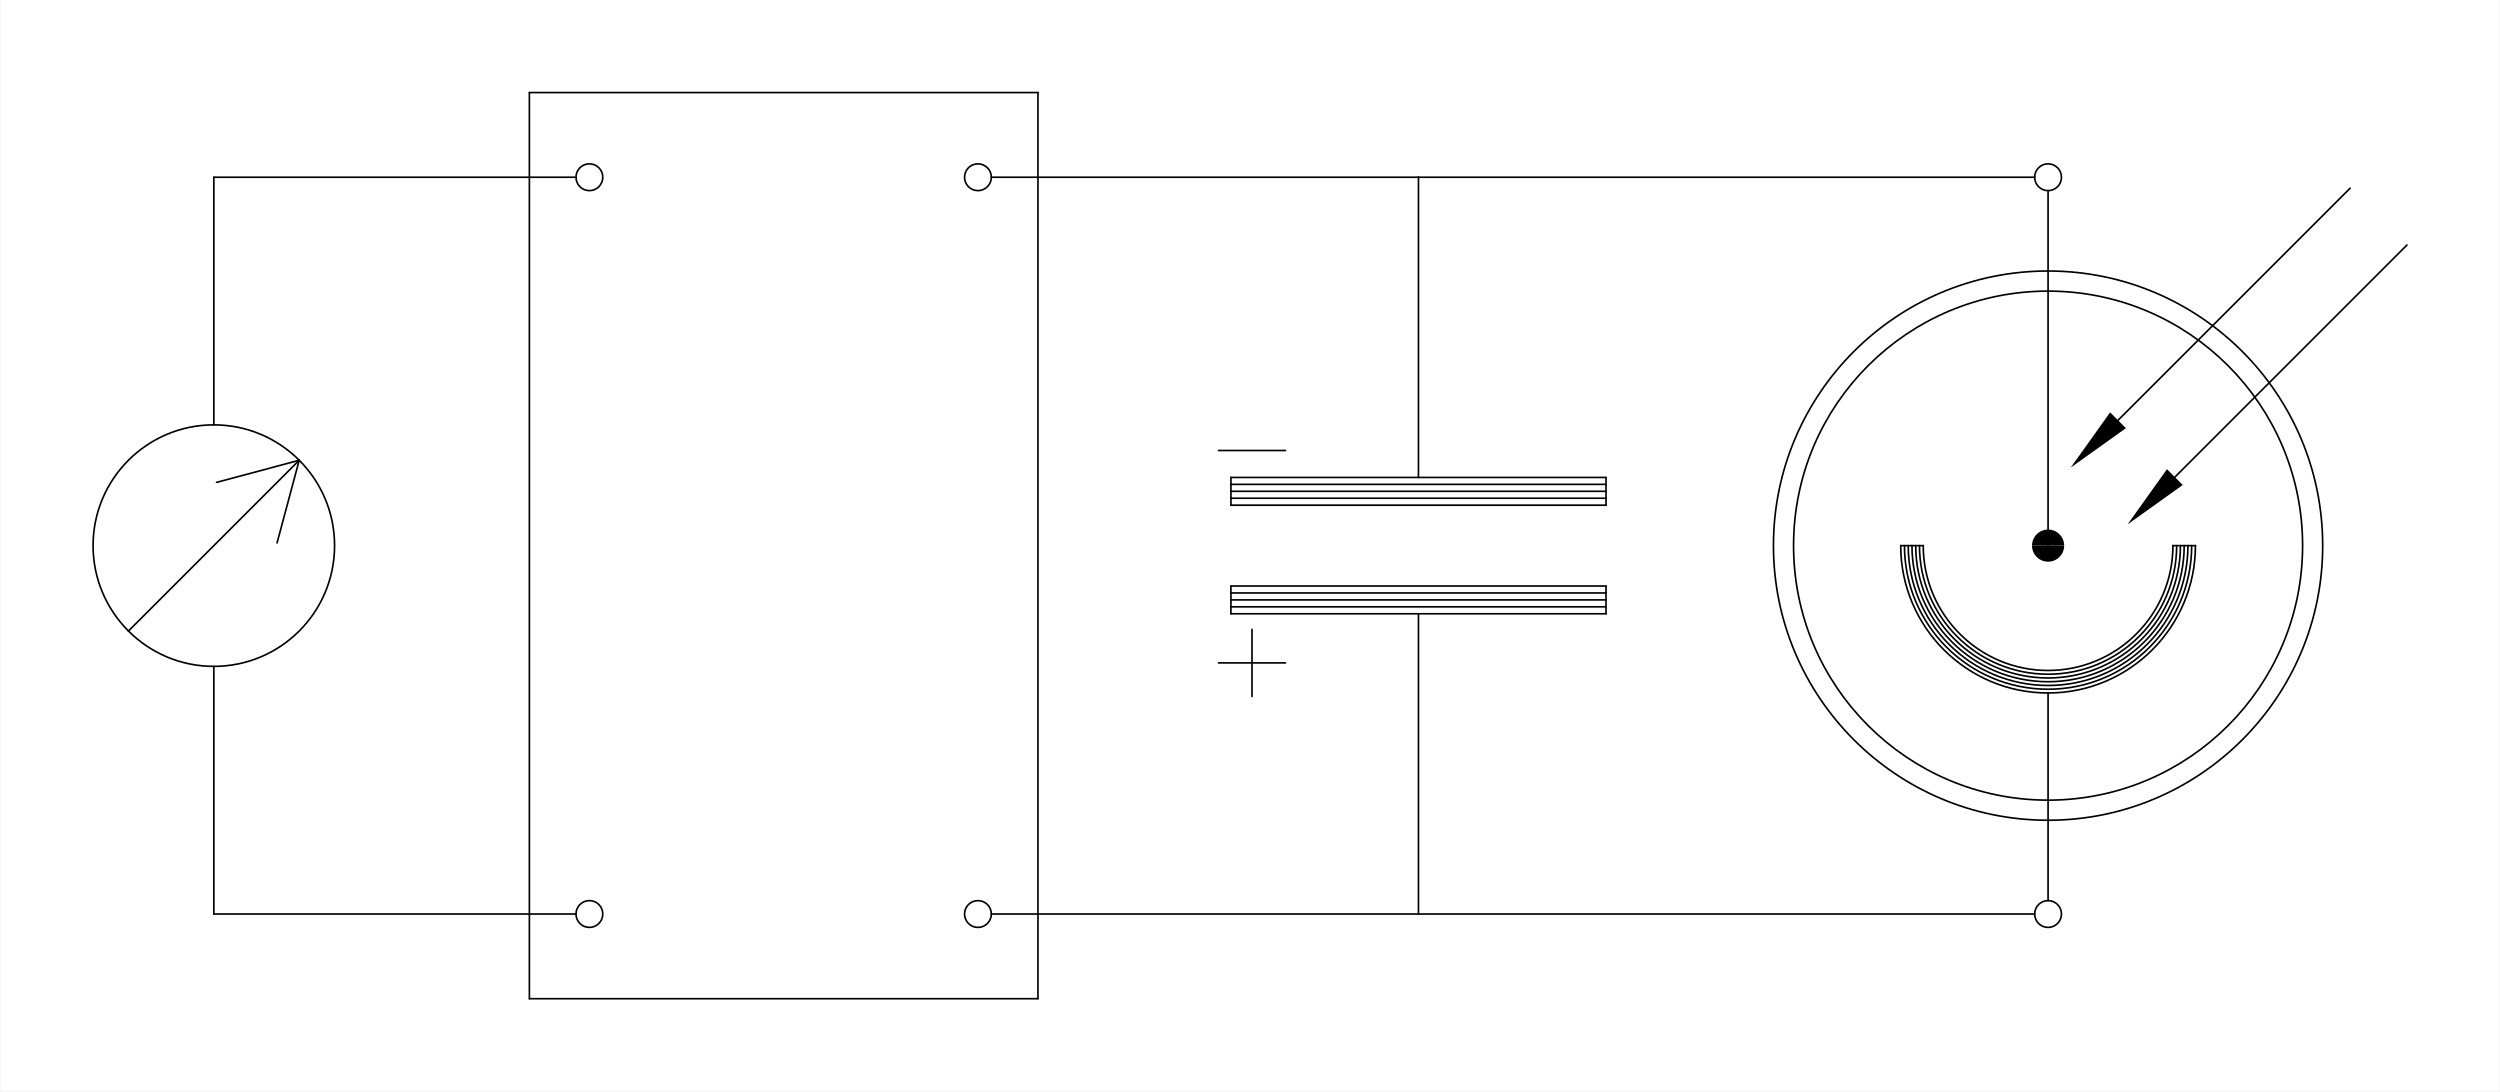
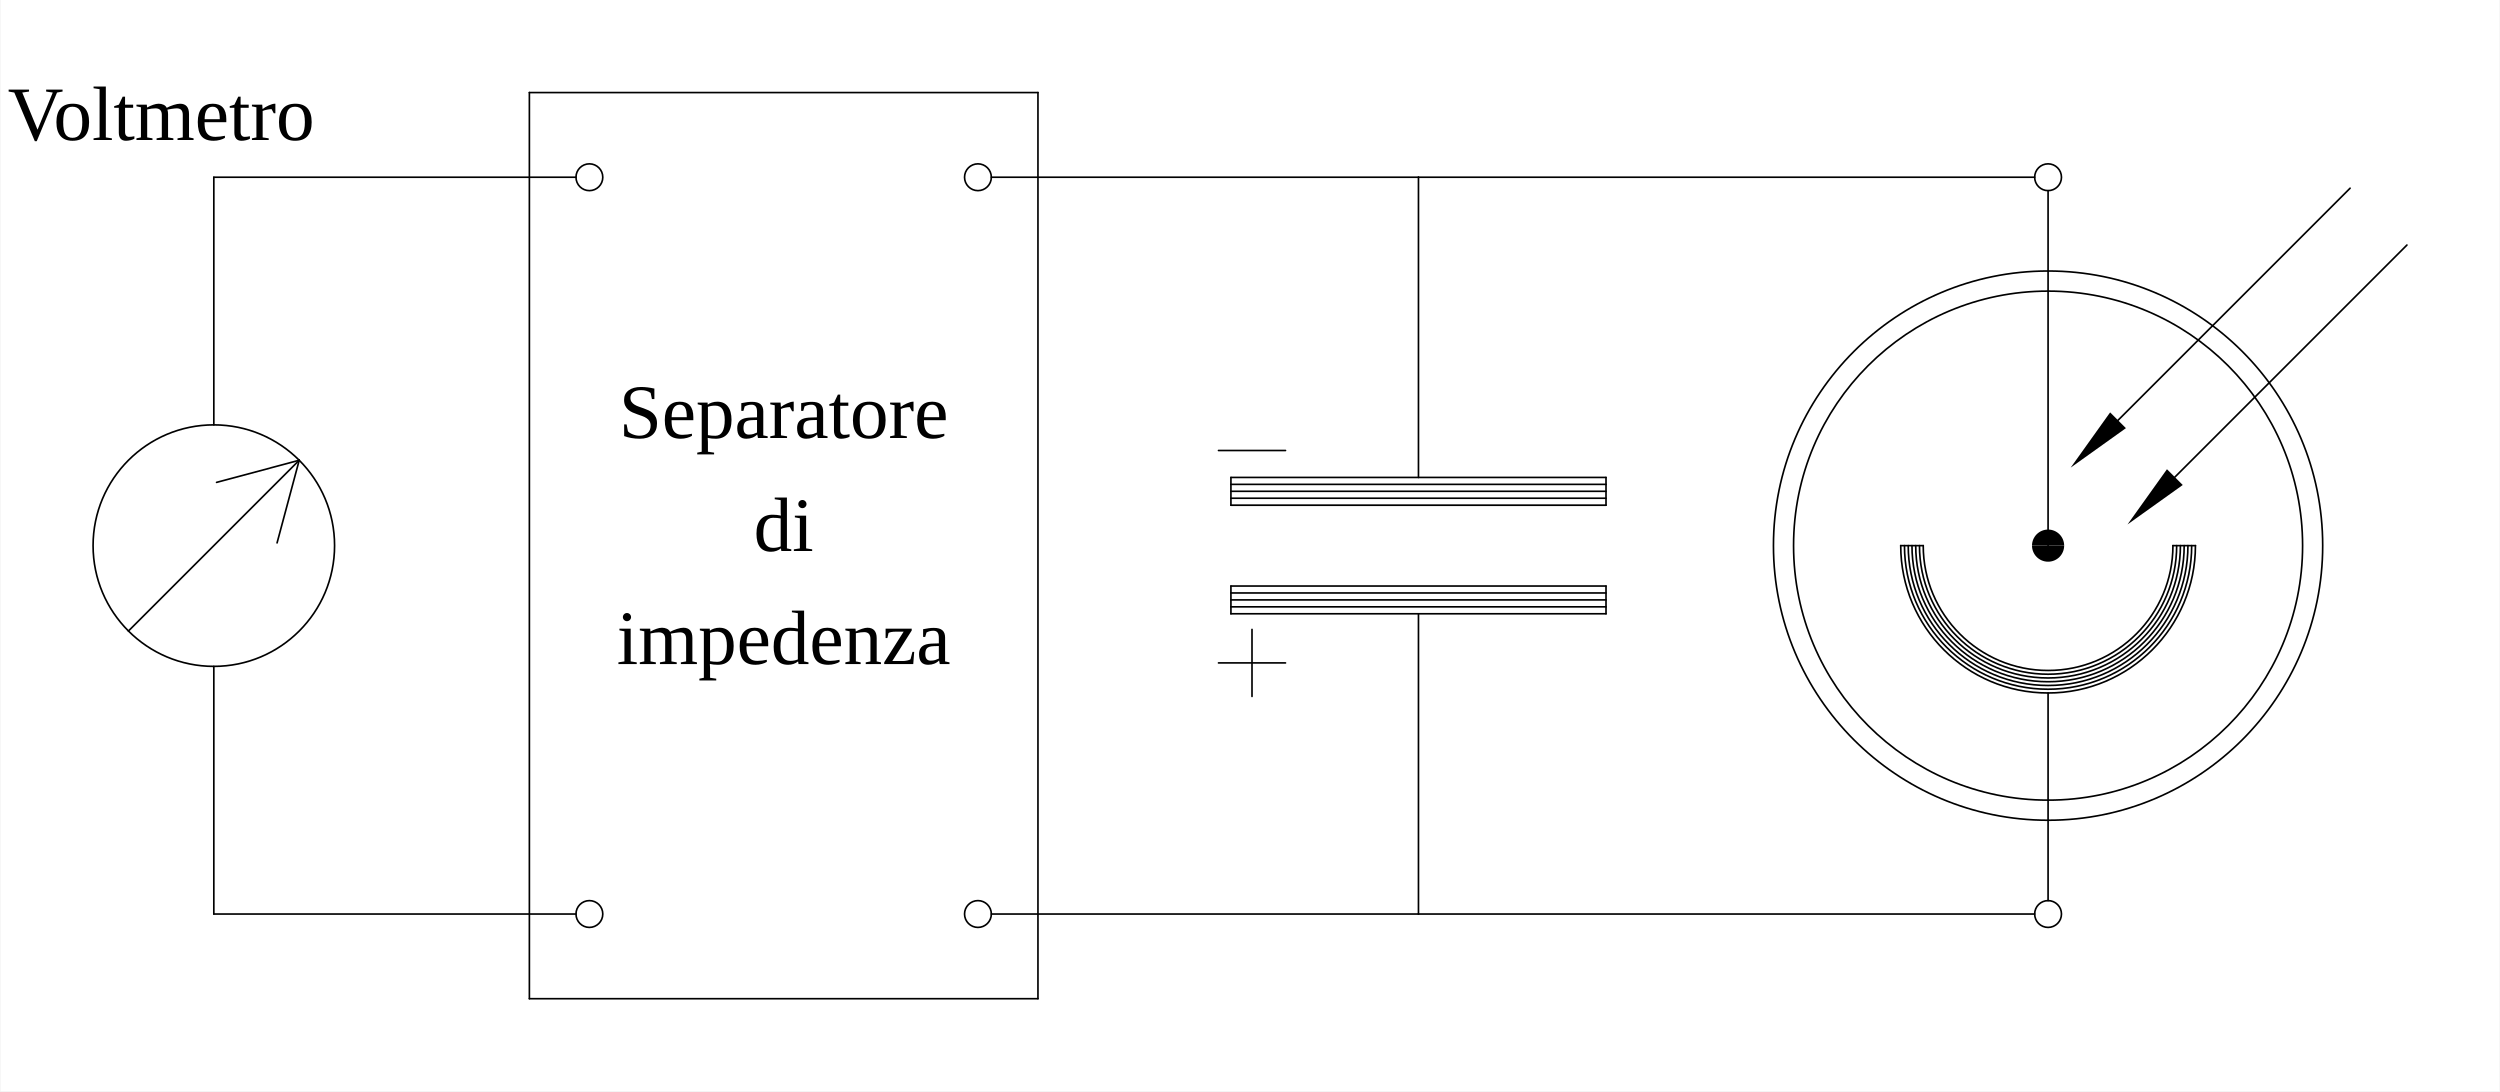
<svg xmlns="http://www.w3.org/2000/svg" width="200.0mm" height="87.3mm" viewBox="531589 392743 486427 212414">
  <defs>
    <style>.C1 {stroke: #000000; stroke-width: 326; stroke-opacity: 1.000; fill: none; fill-opacity: 1.000;}</style>
    <style>.C2 {stroke: none; stroke-width: none; stroke-opacity: 1.000; fill: #000000; fill-opacity: 1.000;}</style>
  </defs>
  <rect fill="#ffffff" x="531589" y="392743" width="486427" height="212414" fill-opacity="1.0" />
  <g stroke-linecap="round" stroke-linejoin="round">
    <path d="M 983604 498950 c 0 29522 -23932 53455 -53455 53455 c -29522 0 -53455 -23932 -53455 -53455 c 0 -29522 23932 -53455 53455 -53455 c 29522 0 53455 23932 53455 53455" class="C1" />
    <path d="M 979693 498950 c 0 27362 -22181 49543 -49543 49543 c -27362 0 -49543 -22181 -49543 -49543 c 0 -27362 22181 -49543 49543 -49543 c 27362 0 49543 22181 49543 49543" class="C1" />
    <path d="M 901467 498950 c 0 15841 12842 28683 28683 28683 c 15841 0 28683 -12842 28683 -28683" class="C1" />
    <path d="M 902197 498950 c 0 15438 12515 27953 27953 27953 c 15438 0 27953 -12515 27953 -27953" class="C1" />
    <path d="M 902927 498950 c 0 15035 12188 27223 27223 27223 c 15035 0 27223 -12188 27223 -27223" class="C1" />
    <path d="M 903657 498950 c 0 14631 11861 26493 26493 26493 c 14631 0 26493 -11861 26493 -26493" class="C1" />
    <path d="M 904387 498950 c 0 14228 11534 25762 25762 25762 c 14228 0 25762 -11534 25762 -25762" class="C1" />
    <path d="M 905117 498950 c 0 13825 11207 25032 25032 25032 c 13825 0 25032 -11207 25032 -25032" class="C1" />
    <path d="M 905848 498950 c 0 13422 10880 24302 24302 24302 c 13422 0 24302 -10880 24302 -24302" class="C1" />
    <path d="M 927542 427243 l -119947 0" class="C1" />
    <path d="M 927542 570657 l -119947 0" class="C1" />
    <path d="M 573109 427243 l 0 48203" class="C1" />
    <path d="M 807595 485681 l 0 -58438" class="C1" />
    <path d="M 807595 570657 l -83141 0" class="C1" />
    <path d="M 556489 515570 l 33240 -33240" class="C1" />
    <path d="M 596613 498950 c 0 12981 -10523 23504 -23504 23504 c -12981 0 -23504 -10523 -23504 -23504 c 0 -12981 10523 -23504 23504 -23504 c 12981 0 23504 10523 23504 23504" class="C1" />
    <path d="M 573109 522454 l 0 48203" class="C1" />
    <path d="M 589729 482330 l -16086 4310" class="C1" />
    <path d="M 589729 482330 l -4310 16086" class="C1" />
    <path d="M 771090 485681 l 73011 0" class="C1" />
    <path d="M 771090 512219 l 73011 0" class="C1" />
    <path d="M 771090 487031 l 73011 0" class="C1" />
    <path d="M 771090 488381 l 73011 0" class="C1" />
    <path d="M 771090 489731 l 73011 0" class="C1" />
    <path d="M 771090 491081 l 73011 0" class="C1" />
    <path d="M 771090 510869 l 73011 0" class="C1" />
    <path d="M 771090 509519 l 73011 0" class="C1" />
    <path d="M 771090 508169 l 73011 0" class="C1" />
    <path d="M 771090 506819 l 73011 0" class="C1" />
    <path d="M 768673 521782 l 13038 0" class="C1" />
    <path d="M 775192 515264 l 0 13038" class="C1" />
    <path d="M 771090 506819 l 0 5400" class="C1" />
    <path d="M 807595 570657 l 0 -58438" class="C1" />
    <path d="M 768673 480432 l 13038 0" class="C1" />
    <path d="M 771090 485681 l 0 5400" class="C1" />
    <path d="M 844101 506819 l 0 5400" class="C1" />
    <path d="M 844101 485681 l 0 5400" class="C1" />
    <path d="M 901467 498950 l 4381 0" class="C1" />
    <path d="M 807595 427243 l -83141 0" class="C1" />
    <path d="M 932757 427243 c 0 1440 -1167 2608 -2608 2608 c -1440 0 -2608 -1167 -2608 -2608 c 0 -1440 1167 -2608 2608 -2608 c 1440 0 2608 1167 2608 2608" class="C1" />
    <path d="M 932757 570657 c 0 1440 -1167 2608 -2608 2608 c -1440 0 -2608 -1167 -2608 -2608 c 0 -1440 1167 -2608 2608 -2608 c 1440 0 2608 1167 2608 2608" class="C1" />
    <path d="M 927020 498950 l 15 307 45 304 75 298 103 289 131 278 158 263 183 247 206 228 228 206 247 183 263 158 278 131 289 103 298 75 304 45 307 15 307 -15 304 -45 298 -75 289 -103 278 -131 263 -158 247 -183 228 -206 206 -228 183 -247 158 -263 131 -278 103 -289 75 -298 45 -304 15 -307 -3130 0 Z" class="C2" />
    <path d="M 933280 498950 l -15 -307 -45 -304 -75 -298 -103 -289 -131 -278 -158 -263 -183 -247 -206 -228 -228 -206 -247 -183 -263 -158 -278 -131 -289 -103 -298 -75 -304 -45 -307 -15 -307 15 -304 45 -298 75 -289 103 -278 131 -263 158 -247 183 -228 206 -206 228 -183 247 -158 263 -131 278 -103 289 -75 298 -45 304 -15 307 3130 0 Z" class="C2" />
    <path d="M 930150 527633 l 0 40417" class="C1" />
    <path d="M 954827 485614 l 45173 -45173" class="C1" />
    <path d="M 943764 474551 l 45173 -45173" class="C1" />
    <path d="M 930150 498950 l 0 -69100" class="C1" />
    <path d="M 945300 476087 l -3073 -3073 -7683 10756 Z" class="C2" />
    <path d="M 956363 487150 l -3073 -3073 -7683 10756 Z" class="C2" />
    <path d="M 954452 498950 l 4381 0" class="C1" />
    <path d="M 634533 410759 l -0 176382" class="C1" />
    <path d="M 733528 410759 l -98995 0" class="C1" />
    <path d="M 733528 587141 l -98995 0" class="C1" />
    <path d="M 733528 410759 l 0 176382" class="C1" />
    <path d="M 724454 427243 c 0 1440 -1167 2608 -2608 2608 c -1440 0 -2608 -1167 -2608 -2608 c 0 -1440 1167 -2608 2608 -2608 c 1440 0 2608 1167 2608 2608" class="C1" />
    <path d="M 724454 570657 c 0 1440 -1167 2608 -2608 2608 c -1440 0 -2608 -1167 -2608 -2608 c 0 -1440 1167 -2608 2608 -2608 c 1440 0 2608 1167 2608 2608" class="C1" />
    <path d="M 643606 570657 l -70498 0" class="C1" />
    <path d="M 643606 427243 l -70498 0" class="C1" />
    <path d="M 648821 570657 c 0 1440 -1167 2608 -2608 2608 c -1440 0 -2608 -1167 -2608 -2608 c 0 -1440 1167 -2608 2608 -2608 c 1440 0 2608 1167 2608 2608" class="C1" />
    <path d="M 648821 427243 c 0 1440 -1167 2608 -2608 2608 c -1440 0 -2608 -1167 -2608 -2608 c 0 -1440 1167 -2608 2608 -2608 c 1440 0 2608 1167 2608 2608" class="C1" />
  </g>
+   <text transform="translate(533000 420000) scale(4)" font-family="'Times New Roman', Times, serif" font-size="3750" text-anchor="start" fill="#000000">Voltmetro</text>
+   <text transform="translate(684030 478000) scale(4)" font-family="'Times New Roman', Times, serif" font-size="3750" text-anchor="middle" fill="#000000">Separatore</text>
+   <text transform="translate(684030 500000) scale(4)" font-family="'Times New Roman', Times, serif" font-size="3750" text-anchor="middle" fill="#000000">di</text>
+   <text transform="translate(684030 522000) scale(4)" font-family="'Times New Roman', Times, serif" font-size="3750" text-anchor="middle" fill="#000000">impedenza</text>
</svg>
